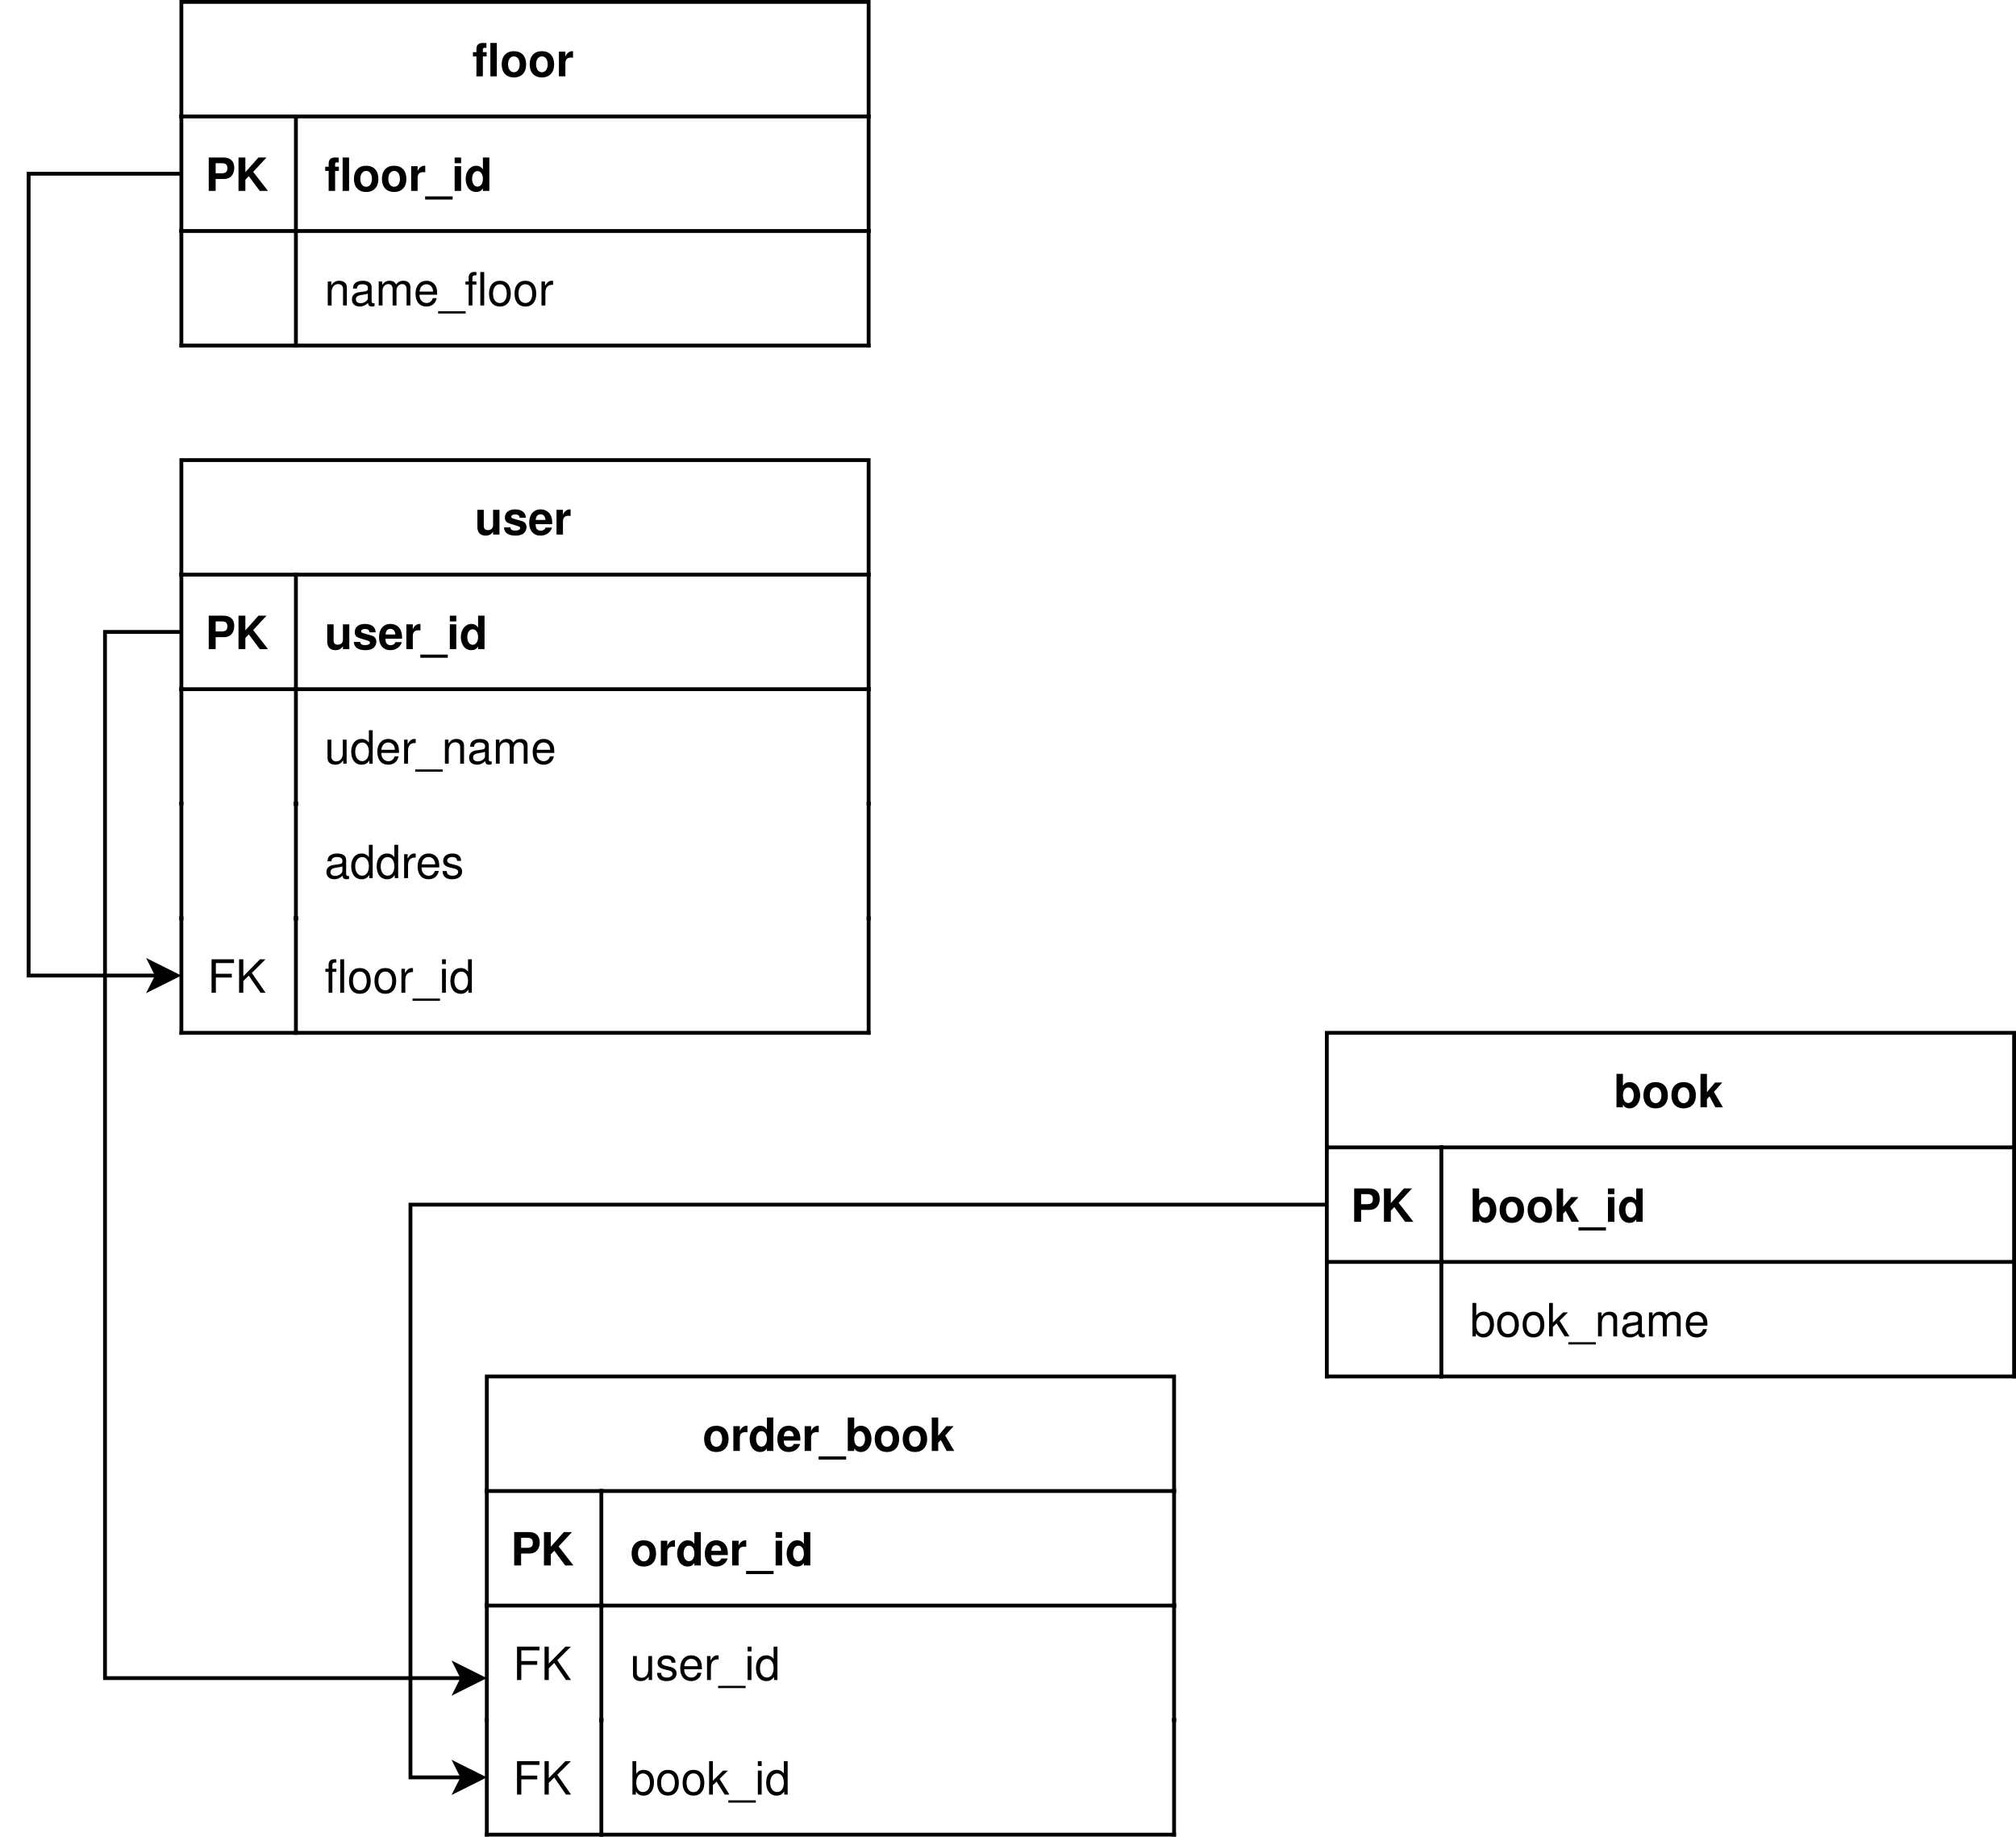
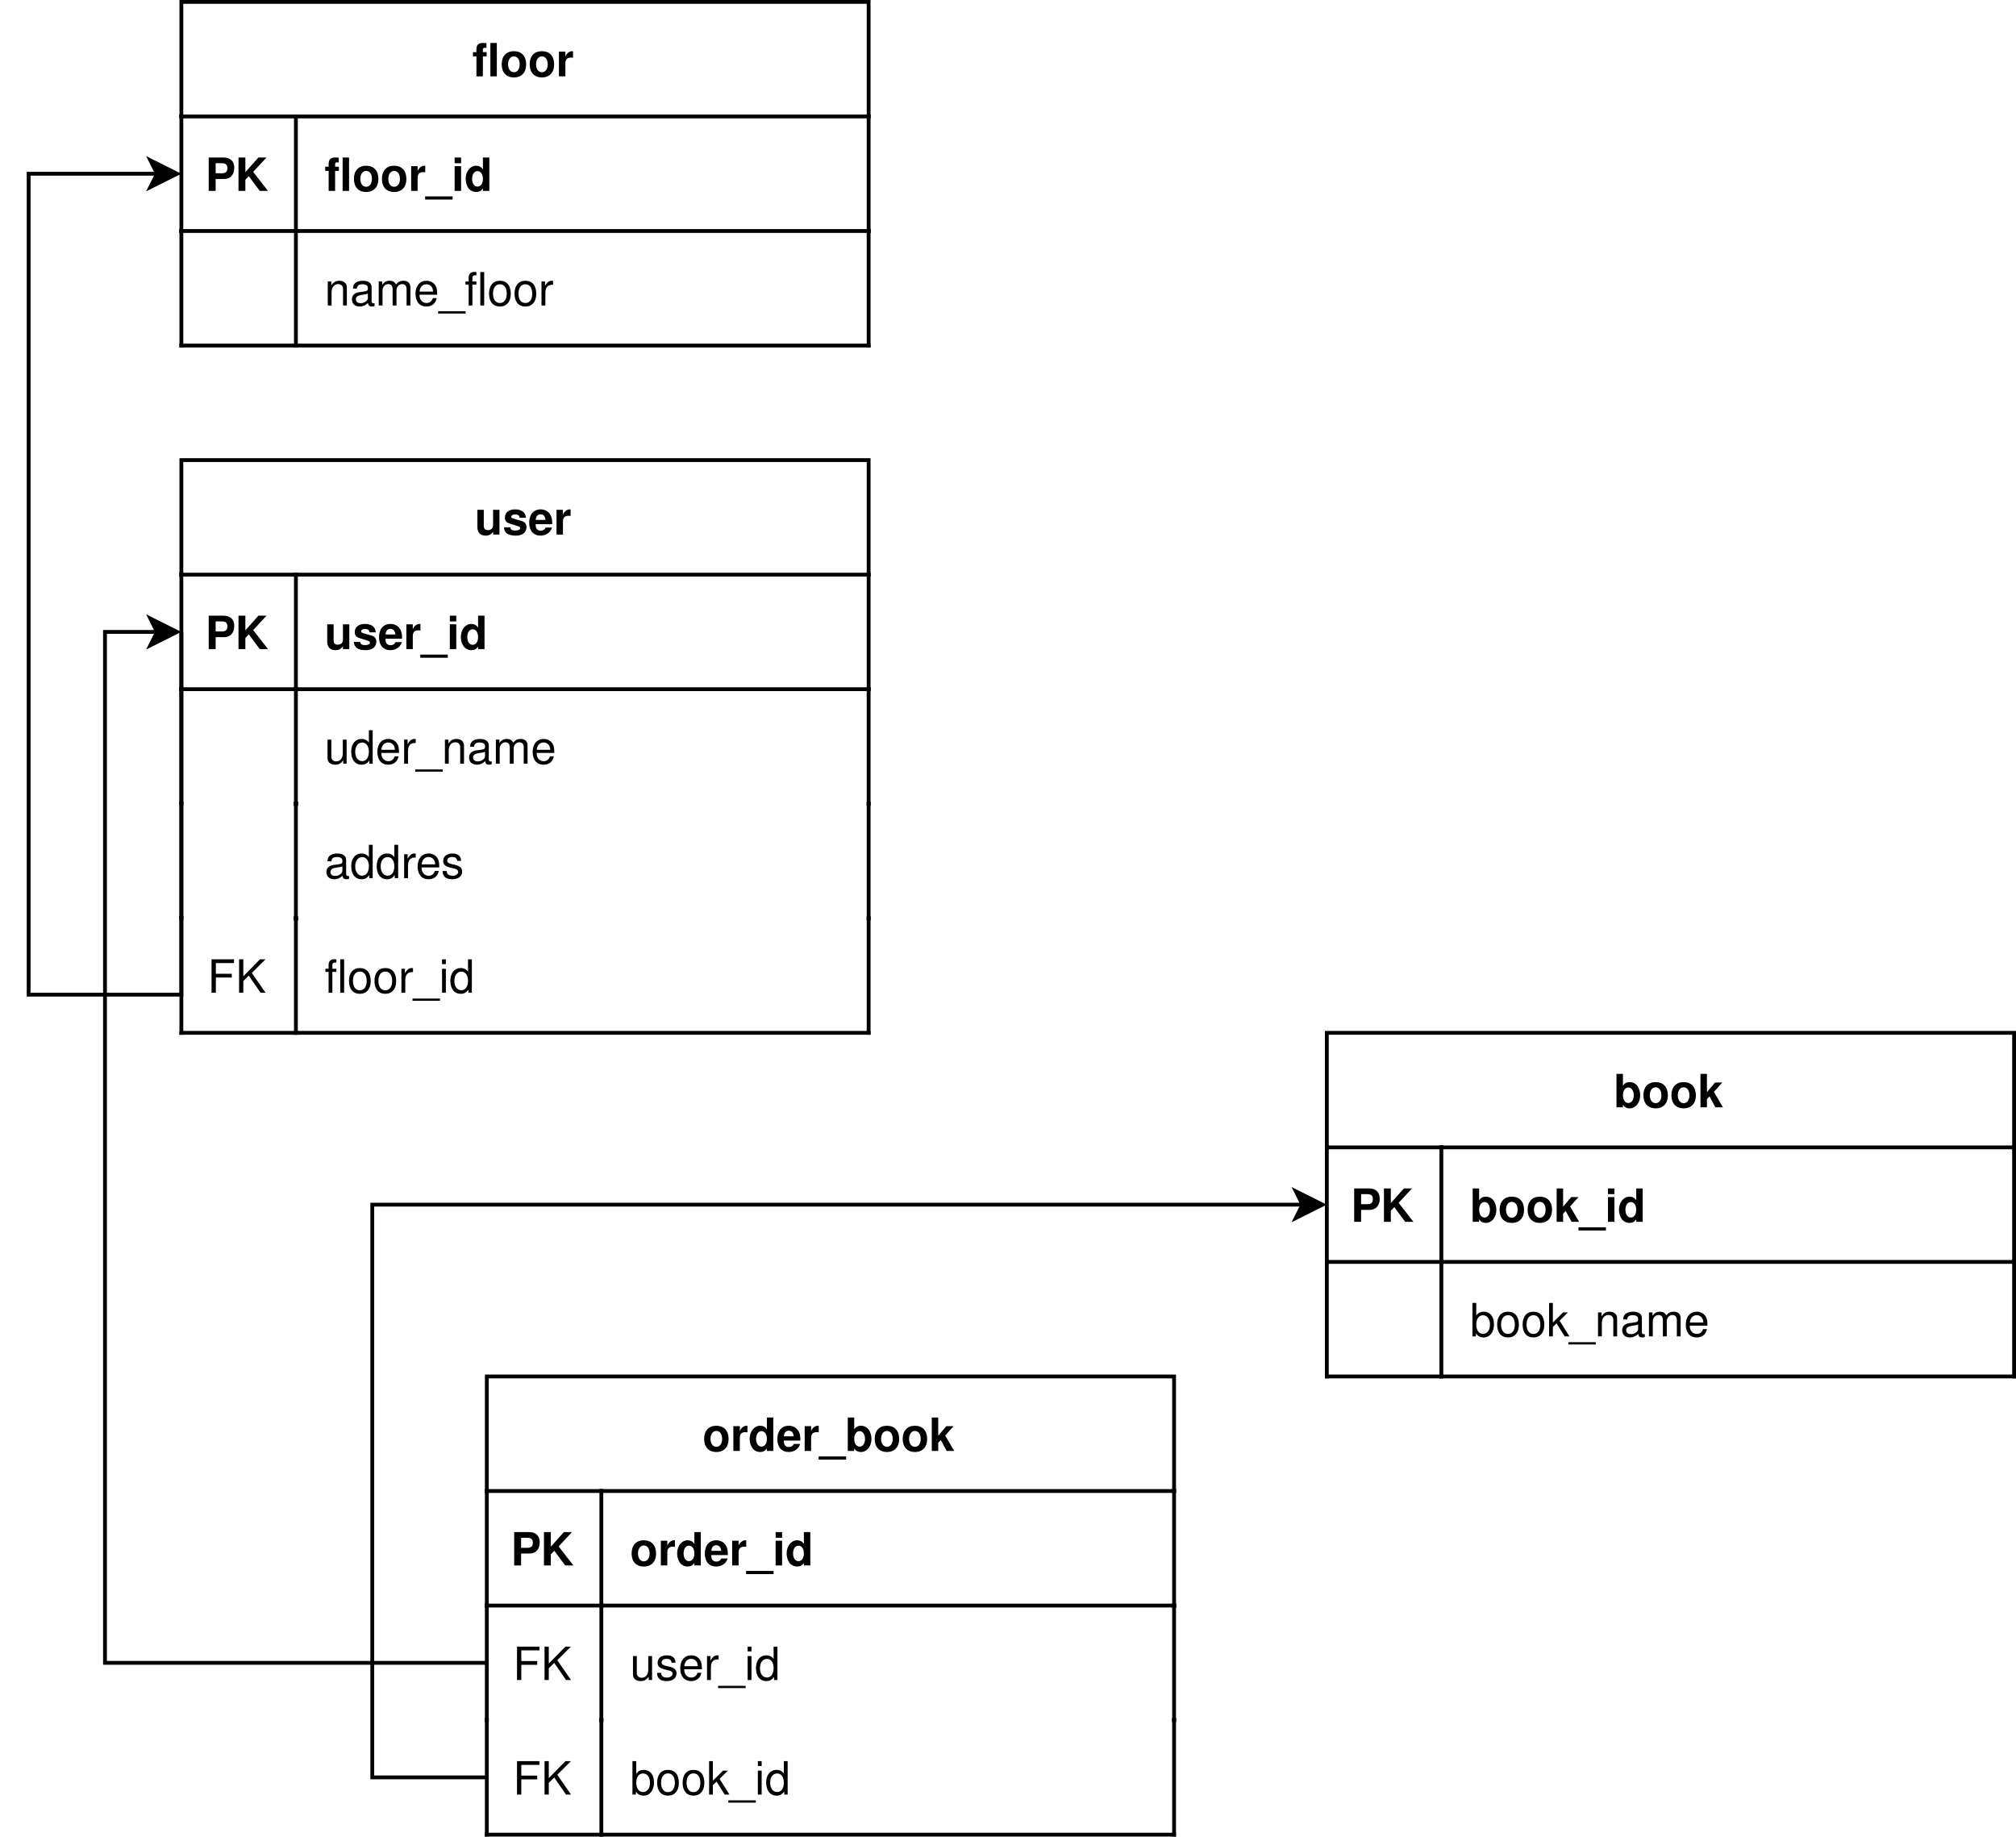
- <svg xmlns="http://www.w3.org/2000/svg" version="1.1" width="528px" height="481px" viewBox="-0.5 -0.5 528 481" content="&lt;mxfile host=&quot;app.diagrams.net&quot; modified=&quot;2022-09-19T13:17:52.466Z&quot; agent=&quot;5.0 (Windows NT 10.0; Win64; x64) AppleWebKit/537.36 (KHTML, like Gecko) Chrome/102.0.5.167 YaBrowser/22.7.5.103 Yowser/2.5 Safari/537.36&quot; etag=&quot;ToqMuTeHcjoOHFUDtAYM&quot; version=&quot;20.3.2&quot; type=&quot;device&quot;&gt;&lt;diagram id=&quot;LdwIVfkO3KzNYnqKFQ12&quot; name=&quot;Page-1&quot;&gt;7Vzbkto4EP0aP27KF8zlcWEmSVXY2uzMVs1kX1IaLECJsFhZDJCvX8mS8EWYgR0wF7mKB6stNZL6uI/a3eAEg9nqEwXz6R8kgtjx3WjlBHeO73uu7zvi40ZrKWl121IwoShSnTLBI/oF9UglXaAIJoWOjBDM0LwoHJE4hiNWkAFKybLYbUxw8VvnYAINweMIYFP6hCI2ldKu38nknyGaTPU3e+2evDMDurNaSTIFEVnmRMG9EwwoIUxezVYDiMXm6X2R4z5W3N1MjMKY7TPAbf/75+wZPP0Vjmf/vLpf5j+ePv3WCqSaV4AXasVjTAhVU2ZrvQ989nNxycCLEPUTBihT5gpcLuAGYADFkHKBl7YxBvMEpd2lZIpwNARrsmBakW71x2gFowdpLdGXG27IlYmmUD7myh/VZMRtgNEk5tcjvnbxjX0KEz6XIUiY6qGWBSmDq8oN8zZm4PiFZAYZXfMuakBXGU4jVzWXGQw83WWag0BPyYBC3mSjODMOv1D2OcRWLcNWu830IODWnxKKfgnjYLWZedOl7SWaYRBzHIOoJOqT9LlNTYAwHhBMhH1jEkPDxKJTRMn8b0AnkCnBnKCYpRsR9vmHb83A/RA6IZ/rgLe9rM0/ojtlAxInjHIoCR2QW3QJhVX7jMyVUgzHWj9V+y6uXwhjZHaI/Xc8EiYqFAyCPWEQnAwGoQGDr18qgcCXyxDAD9w3gniCpdlSVwkys22x7dbd3uxweevLzyfhG8/9iPB2UxRFMH6fRVrbLZIzQXCgBZSybFsO1gYw9zwxYPwZWcRRYph1M893WLq93Tl/56POa2/tf2XffjIHIxRPhnJkuwSIsDZArKof0fCoANlLXR0I6TSUsBcluKekhPbZKaG7PwzqcRAwQlrfCfigYykf9Awzx2AGv+8+sV8II9QDAesYIDTPCIsENvGbY8Rv3r5uemPao/vpsKHrOiI4+UxcbgQXmnR94xFcaCljhyZjC+9sfQBXhQfr6FtzUsMIJw3g3mCEswdwbW9/GNxAANd2t5vj1umg7Zt0EHE6EFHcpRNCPQiwjwDMBFxDALUTQO/sBHBAbu8WCKDiherNE4CZuwNRRGFimfevML993t98e9d4/9q9v+ef3f2bLwY/nvuN0GkJoMIiN08A5qu/a0np1wMA6yigY8aEBhJgNIH6ZRzEL2R5nwn6qYDfEFZAI0EJfRhHv4vaRy4dYZAkaCRIg82wo7MzfDVQMwNcIfacu/4mrj+EqnW3yt2609TBjUvXz/lGbpRoZsPSlh4nlybWUwkXJUrIgo7gjo3T5XBMk9M7fM02LGgZhRgw9Fqc8A68fRX8mEOyji0U2fidEsbkQtWoDF+GolarpMgvKZIbYSjiSADrXDfF35UTLn2N1yuUlfILqfCoD0HXPAe9EPJz91nIsSKLGZTSmIG352HlZHWo3SaLWUcWs3vhWcyudVnMrqVZzK6ZxRTe+QrOrKfNYlbhwbozrKaahhFO+hrjDUY4exazZ1cWs2dpFrNnRqwpHdiXxaxCgH0EYJ4QCBWZ7SaKU3e1c978mHDfYtRylH80b+25DWvXEcfJZ+Ny4zjPNWn7xgM5BX37qNtzTe6Wjtr2WK4SEtZxuec2JUl1RHNv8MLZoznPNWuSbjsprZBvIy2YdUlX8juFmhBgIQs0pUkXwAJnL0z1XNtKkxTybWQBM6N3JXmemhBgHwt4ptPPFyNxBzolExIDnK9IKpYXZX2GJLW6eGR/QMbWihXAghGnUJ/0fyqS5DyPUllU9evEd1YCGe8AO72iiiMV8JS+xleHu6q6oopZnbTex/OCa8HVBVS66YKbNyvdKh3X3sitOCvwZvZHhRIE2d89Bvf/AQ==&lt;/diagram&gt;&lt;/mxfile&gt;" style="background-color: rgb(255, 255, 255);">
+ <svg xmlns="http://www.w3.org/2000/svg" version="1.1" width="528px" height="481px" viewBox="-0.5 -0.5 528 481" content="&lt;mxfile host=&quot;app.diagrams.net&quot; modified=&quot;2022-09-20T05:16:57.898Z&quot; agent=&quot;5.0 (Windows NT 10.0; Win64; x64) AppleWebKit/537.36 (KHTML, like Gecko) Chrome/102.0.5.167 YaBrowser/22.7.5.103 Yowser/2.5 Safari/537.36&quot; etag=&quot;vTCzTXFNx7HHyxoVHaxW&quot; version=&quot;20.3.3&quot; type=&quot;device&quot;&gt;&lt;diagram id=&quot;LdwIVfkO3KzNYnqKFQ12&quot; name=&quot;Page-1&quot;&gt;7Vxbd9o4EP41PLbHF0zMYyFpek6SbTbZ3aT70qNgAdrKllcWt/76SliyjRWonTgm2D6HB2s8EmLmm/kYj6Bnj/31JQXh/IZ4EPcsw1v37POeZZmGZfXEy/A2saTvDmLBjCJPKqWCe/QTqplSukAejHYUGSGYoXBXOCFBACdsRwYoJatdtSnBu+8aghnUBPcTgHXpA/LYPJa61lkq/wLRbK7e2RwM4zs+UMryk0Rz4JFVRmRf9OwxJYTFV/56DLEwnrJLPO/znrvJxigMWJEJxuD/r/4jePjTmfr/Lo2r8L+Hyw99O15mCfBCfuIpJoTKLbONsgPffSguGXgSolHEAGXSXbbBBdwBDKAAUi4wt2OMQRihrXosmSPsXYMNWTC1kBqNpmgNvbvYW0KXO+6aLyaGYvEpX/xebkbcBhjNAn494Z9dvOOIwojv5RpETGro1pEGW0LK4Dojkta6hMSHjG64irzrSscp5MrhKoWBqVTmGQgMpQxI5M2ShVPn8AvpnzK+6mu+OuymOwG30ZxQ9FM4B0tjZl23Ha+Qj0HAcQy8nGhEtnG7dQHCeEwwEf4NSAA1Fwslj5LwL0BnkElBSFDAtoZwRvzFTTM2Pjo9h+91zMdmOuYvoU7ZmAQRoxxKYg3IPbqCwqsjRkK5KIZTtT6VdhfXT4Qx4u/1/2H8/x4VEgZ2QRjYbwYDR4PB7dVeIHALMATwHc+NIJjh2G3bVAlStz3j22etnVg4b/p8fBJuT55HRLabI8+DQQmP9At7JOMCu6QH5GKpWUqvBjDPPAFgPEYWgRdpbk32+QpPD55Pzt/5rOP6W+XfWHcUhWCCgtl1PHOQA4RTGyDW+0PUqRQghZarAyFnHSUUogTjLSlhcHRKcIvDoJ4EAT2k1nstH5wVdkfj+WCouTkAPvx++Bv7O2GEeiDQOgZw9O8Iiwh29VtPq9/Momk6cW3ledrp6LryCi4JgNOp4BydrptUwTkdYyem0BlbZOd2FXAl8NA6+lac1DFCdQVceUY4egE3MIvD4NQKuATiHR0MLJ0OPE4Hoop774RQDwLaRwB6A64jgNoJYHh0AijR2zs5Aij+QLXxBKD37oDnURg1OfsXd3/7sr/+9K7L/rVnf9M6evrXHwx+PvYToQoJoLhHGk8A+qO/U2np1wOA1lGAq1PAEyE/DtNArxUNHDvXwbHNgnn6zY7guV0Dp/IGjnt6DRy32Q0ct2vgJKbQGzgiO58AXVfYwCmBh9bRt6KajhGqq+DKM8LRGzjDBjdwEoh3dDDUGzhbOmh4A6cEAtpHAPo3BEJFU6+r4uRdlZyT31EVPYdnvVW2No2OtSuv45JAOJ06zjR02m5SIZfivKNu09C5O07UrarlykCidVxuGt1pjMqrufK8cPRqzjT04xgN6selMO9owTT0IxknckS7JgS0kAW6UxnvgAWOfibPNBp9KiOFeccCpqF39E6kz1MTAprMAjdXhvFw8dWcrC78H8s74n+5Pv+gV4saEqA3g6osi+DM59a+SEUjGHifxD9Q8bsTDKIITQRJMB/31MM5vneomIBPppvH7OCbGHx01PB8nb15rugCrhF7zFxnZvFROkkM1BwdH/I5SEQWdAIPQEb9losp7tmnqP61Q9ioaGp5zvNKRiEGDC3hznYPoOtW8GEGt4pNJLkkPw5WS8SfXM5K0aQt1O/nFspDM7aMthBHAthk1CRf791w/uiLLNv3butV6q6Ti6B4ty+Np4G1tpefvq3/vhlcbfq34T9/kFUL4ikH9ZcFWPLN/LcRFofiewkou6qAst8ooPJdiDPn4LZy6pZRQ4gUePhUbYi8AOovDatKQ2RQMETcLkTKhIhp776PYxyOkby+7bwqSPgw/TfMWD39T1H74hc=&lt;/diagram&gt;&lt;/mxfile&gt;">
  <defs>
    <clipPath id="mx-clip-47-30-30-30-0">
      <rect x="47" y="30" width="30" height="30" />
    </clipPath>
    <clipPath id="mx-clip-83-30-144-30-0">
      <rect x="83" y="30" width="144" height="30" />
    </clipPath>
    <clipPath id="mx-clip-83-60-144-30-0">
      <rect x="83" y="60" width="144" height="30" />
    </clipPath>
    <clipPath id="mx-clip-47-150-30-30-0">
      <rect x="47" y="150" width="30" height="30" />
    </clipPath>
    <clipPath id="mx-clip-83-150-144-30-0">
      <rect x="83" y="150" width="144" height="30" />
    </clipPath>
    <clipPath id="mx-clip-83-180-144-30-0">
      <rect x="83" y="180" width="144" height="30" />
    </clipPath>
    <clipPath id="mx-clip-83-210-144-30-0">
      <rect x="83" y="210" width="144" height="30" />
    </clipPath>
    <clipPath id="mx-clip-47-240-30-30-0">
      <rect x="47" y="240" width="30" height="30" />
    </clipPath>
    <clipPath id="mx-clip-83-240-144-30-0">
      <rect x="83" y="240" width="144" height="30" />
    </clipPath>
    <clipPath id="mx-clip-347-300-30-30-0">
      <rect x="347" y="300" width="30" height="30" />
    </clipPath>
    <clipPath id="mx-clip-383-300-144-30-0">
      <rect x="383" y="300" width="144" height="30" />
    </clipPath>
    <clipPath id="mx-clip-383-330-144-30-0">
      <rect x="383" y="330" width="144" height="30" />
    </clipPath>
    <clipPath id="mx-clip-127-390-30-30-0">
      <rect x="127" y="390" width="30" height="30" />
    </clipPath>
    <clipPath id="mx-clip-163-390-144-30-0">
      <rect x="163" y="390" width="144" height="30" />
    </clipPath>
    <clipPath id="mx-clip-127-420-30-30-0">
      <rect x="127" y="420" width="30" height="30" />
    </clipPath>
    <clipPath id="mx-clip-163-420-144-30-0">
      <rect x="163" y="420" width="144" height="30" />
    </clipPath>
    <clipPath id="mx-clip-127-450-30-30-0">
      <rect x="127" y="450" width="30" height="30" />
    </clipPath>
    <clipPath id="mx-clip-163-450-144-30-0">
      <rect x="163" y="450" width="144" height="30" />
    </clipPath>
  </defs>
  <g>
    <path d="M 47 30 L 47 0 L 227 0 L 227 30" fill="rgb(255, 255, 255)" stroke="rgb(0, 0, 0)" stroke-miterlimit="10" pointer-events="all" />
    <path d="M 47 30 L 47 90 L 227 90 L 227 30" fill="none" stroke="rgb(0, 0, 0)" stroke-miterlimit="10" pointer-events="none" />
    <path d="M 47 30 L 227 30" fill="none" stroke="rgb(0, 0, 0)" stroke-miterlimit="10" pointer-events="none" />
    <path d="M 77 30 L 77 60 L 77 90" fill="none" stroke="rgb(0, 0, 0)" stroke-miterlimit="10" pointer-events="none" />
    <g fill="rgb(0, 0, 0)" font-family="Helvetica" font-weight="bold" pointer-events="none" text-anchor="middle" font-size="12px">
      <text x="136.5" y="19.5">floor</text>
    </g>
    <path d="M 47 30 M 227 30 M 227 60 L 47 60" fill="none" stroke="rgb(0, 0, 0)" stroke-linecap="square" stroke-miterlimit="10" pointer-events="none" />
    <path d="M 47 30 M 77 30 M 77 60 M 47 60" fill="none" stroke="rgb(0, 0, 0)" stroke-linecap="square" stroke-miterlimit="10" pointer-events="none" />
    <g fill="rgb(0, 0, 0)" font-family="Helvetica" font-weight="bold" pointer-events="none" clip-path="url(#mx-clip-47-30-30-30-0)" text-anchor="middle" font-size="12px">
      <text x="61.5" y="49.5">PK</text>
    </g>
    <path d="M 77 30 M 227 30 M 227 60 M 77 60" fill="none" stroke="rgb(0, 0, 0)" stroke-linecap="square" stroke-miterlimit="10" pointer-events="none" />
    <g fill="rgb(0, 0, 0)" font-family="Helvetica" font-weight="bold" text-decoration="underline" pointer-events="none" clip-path="url(#mx-clip-83-30-144-30-0)" font-size="12px">
      <text x="84.5" y="49.5">floor_id</text>
    </g>
    <path d="M 47 60 M 77 60 M 77 90 M 47 90" fill="none" stroke="rgb(0, 0, 0)" stroke-linecap="square" stroke-miterlimit="10" pointer-events="none" />
    <path d="M 77 60 M 227 60 M 227 90 M 77 90" fill="none" stroke="rgb(0, 0, 0)" stroke-linecap="square" stroke-miterlimit="10" pointer-events="none" />
    <g fill="rgb(0, 0, 0)" font-family="Helvetica" pointer-events="none" clip-path="url(#mx-clip-83-60-144-30-0)" font-size="12px">
      <text x="84.5" y="79.5">name_floor</text>
    </g>
    <path d="M 47 150 L 47 120 L 227 120 L 227 150" fill="rgb(255, 255, 255)" stroke="rgb(0, 0, 0)" stroke-miterlimit="10" pointer-events="none" />
    <path d="M 47 150 L 47 270 L 227 270 L 227 150" fill="none" stroke="rgb(0, 0, 0)" stroke-miterlimit="10" pointer-events="none" />
    <path d="M 47 150 L 227 150" fill="none" stroke="rgb(0, 0, 0)" stroke-miterlimit="10" pointer-events="none" />
    <path d="M 77 150 L 77 180 L 77 210 L 77 240 L 77 270" fill="none" stroke="rgb(0, 0, 0)" stroke-miterlimit="10" pointer-events="none" />
    <g fill="rgb(0, 0, 0)" font-family="Helvetica" font-weight="bold" pointer-events="none" text-anchor="middle" font-size="12px">
      <text x="136.5" y="139.5">user</text>
    </g>
    <path d="M 47 150 M 227 150 M 227 180 L 47 180" fill="none" stroke="rgb(0, 0, 0)" stroke-linecap="square" stroke-miterlimit="10" pointer-events="none" />
    <path d="M 47 150 M 77 150 M 77 180 M 47 180" fill="none" stroke="rgb(0, 0, 0)" stroke-linecap="square" stroke-miterlimit="10" pointer-events="none" />
    <g fill="rgb(0, 0, 0)" font-family="Helvetica" font-weight="bold" pointer-events="none" clip-path="url(#mx-clip-47-150-30-30-0)" text-anchor="middle" font-size="12px">
      <text x="61.5" y="169.5">PK</text>
    </g>
    <path d="M 77 150 M 227 150 M 227 180 M 77 180" fill="none" stroke="rgb(0, 0, 0)" stroke-linecap="square" stroke-miterlimit="10" pointer-events="none" />
    <g fill="rgb(0, 0, 0)" font-family="Helvetica" font-weight="bold" text-decoration="underline" pointer-events="none" clip-path="url(#mx-clip-83-150-144-30-0)" font-size="12px">
      <text x="84.5" y="169.5">user_id</text>
    </g>
    <path d="M 47 180 M 77 180 M 77 210 M 47 210" fill="none" stroke="rgb(0, 0, 0)" stroke-linecap="square" stroke-miterlimit="10" pointer-events="none" />
    <path d="M 77 180 M 227 180 M 227 210 M 77 210" fill="none" stroke="rgb(0, 0, 0)" stroke-linecap="square" stroke-miterlimit="10" pointer-events="none" />
    <g fill="rgb(0, 0, 0)" font-family="Helvetica" pointer-events="none" clip-path="url(#mx-clip-83-180-144-30-0)" font-size="12px">
      <text x="84.5" y="199.5">uder_name</text>
    </g>
    <path d="M 47 210 M 77 210 M 77 240 M 47 240" fill="none" stroke="rgb(0, 0, 0)" stroke-linecap="square" stroke-miterlimit="10" pointer-events="none" />
    <path d="M 77 210 M 227 210 M 227 240 M 77 240" fill="none" stroke="rgb(0, 0, 0)" stroke-linecap="square" stroke-miterlimit="10" pointer-events="none" />
    <g fill="rgb(0, 0, 0)" font-family="Helvetica" pointer-events="none" clip-path="url(#mx-clip-83-210-144-30-0)" font-size="12px">
      <text x="84.5" y="229.5">addres</text>
    </g>
    <path d="M 47 240 M 77 240 M 77 270 M 47 270" fill="none" stroke="rgb(0, 0, 0)" stroke-linecap="square" stroke-miterlimit="10" pointer-events="none" />
    <g fill="rgb(0, 0, 0)" font-family="Helvetica" pointer-events="none" clip-path="url(#mx-clip-47-240-30-30-0)" text-anchor="middle" font-size="12px">
      <text x="61.5" y="259.5">FK</text>
    </g>
    <path d="M 77 240 M 227 240 M 227 270 M 77 270" fill="none" stroke="rgb(0, 0, 0)" stroke-linecap="square" stroke-miterlimit="10" pointer-events="none" />
    <g fill="rgb(0, 0, 0)" font-family="Helvetica" pointer-events="none" clip-path="url(#mx-clip-83-240-144-30-0)" font-size="12px">
      <text x="84.5" y="259.5">floor_id</text>
    </g>
-     <path d="M 47 45 L 7 45 L 7 255 L 40.63 255" fill="none" stroke="rgb(0, 0, 0)" stroke-miterlimit="10" pointer-events="none" />
-     <path d="M 45.88 255 L 38.88 258.5 L 40.63 255 L 38.88 251.5 Z" fill="rgb(0, 0, 0)" stroke="rgb(0, 0, 0)" stroke-miterlimit="10" pointer-events="none" />
    <path d="M 347 300 L 347 270 L 527 270 L 527 300" fill="rgb(255, 255, 255)" stroke="rgb(0, 0, 0)" stroke-miterlimit="10" pointer-events="none" />
    <path d="M 347 300 L 347 360 L 527 360 L 527 300" fill="none" stroke="rgb(0, 0, 0)" stroke-miterlimit="10" pointer-events="none" />
    <path d="M 347 300 L 527 300" fill="none" stroke="rgb(0, 0, 0)" stroke-miterlimit="10" pointer-events="none" />
    <path d="M 377 300 L 377 330 L 377 360" fill="none" stroke="rgb(0, 0, 0)" stroke-miterlimit="10" pointer-events="none" />
    <g fill="rgb(0, 0, 0)" font-family="Helvetica" font-weight="bold" pointer-events="none" text-anchor="middle" font-size="12px">
      <text x="436.5" y="289.5">book</text>
    </g>
    <path d="M 347 300 M 527 300 M 527 330 L 347 330" fill="none" stroke="rgb(0, 0, 0)" stroke-linecap="square" stroke-miterlimit="10" pointer-events="none" />
    <path d="M 347 300 M 377 300 M 377 330 M 347 330" fill="none" stroke="rgb(0, 0, 0)" stroke-linecap="square" stroke-miterlimit="10" pointer-events="none" />
    <g fill="rgb(0, 0, 0)" font-family="Helvetica" font-weight="bold" pointer-events="none" clip-path="url(#mx-clip-347-300-30-30-0)" text-anchor="middle" font-size="12px">
      <text x="361.5" y="319.5">PK</text>
    </g>
    <path d="M 377 300 M 527 300 M 527 330 M 377 330" fill="none" stroke="rgb(0, 0, 0)" stroke-linecap="square" stroke-miterlimit="10" pointer-events="none" />
    <g fill="rgb(0, 0, 0)" font-family="Helvetica" font-weight="bold" text-decoration="underline" pointer-events="none" clip-path="url(#mx-clip-383-300-144-30-0)" font-size="12px">
      <text x="384.5" y="319.5">book_id</text>
    </g>
    <path d="M 347 330 M 377 330 M 377 360 M 347 360" fill="none" stroke="rgb(0, 0, 0)" stroke-linecap="square" stroke-miterlimit="10" pointer-events="none" />
    <path d="M 377 330 M 527 330 M 527 360 M 377 360" fill="none" stroke="rgb(0, 0, 0)" stroke-linecap="square" stroke-miterlimit="10" pointer-events="none" />
    <g fill="rgb(0, 0, 0)" font-family="Helvetica" pointer-events="none" clip-path="url(#mx-clip-383-330-144-30-0)" font-size="12px">
      <text x="384.5" y="349.5">book_name</text>
    </g>
    <path d="M 127 390 L 127 360 L 307 360 L 307 390" fill="rgb(255, 255, 255)" stroke="rgb(0, 0, 0)" stroke-miterlimit="10" pointer-events="none" />
    <path d="M 127 390 L 127 480 L 307 480 L 307 390" fill="none" stroke="rgb(0, 0, 0)" stroke-miterlimit="10" pointer-events="none" />
    <path d="M 127 390 L 307 390" fill="none" stroke="rgb(0, 0, 0)" stroke-miterlimit="10" pointer-events="none" />
    <path d="M 157 390 L 157 420 L 157 450 L 157 480" fill="none" stroke="rgb(0, 0, 0)" stroke-miterlimit="10" pointer-events="none" />
    <g fill="rgb(0, 0, 0)" font-family="Helvetica" font-weight="bold" pointer-events="none" text-anchor="middle" font-size="12px">
      <text x="216.5" y="379.5">order_book</text>
    </g>
    <path d="M 127 390 M 307 390 M 307 420 L 127 420" fill="none" stroke="rgb(0, 0, 0)" stroke-linecap="square" stroke-miterlimit="10" pointer-events="none" />
    <path d="M 127 390 M 157 390 M 157 420 M 127 420" fill="none" stroke="rgb(0, 0, 0)" stroke-linecap="square" stroke-miterlimit="10" pointer-events="none" />
    <g fill="rgb(0, 0, 0)" font-family="Helvetica" font-weight="bold" pointer-events="none" clip-path="url(#mx-clip-127-390-30-30-0)" text-anchor="middle" font-size="12px">
      <text x="141.5" y="409.5">PK</text>
    </g>
    <path d="M 157 390 M 307 390 M 307 420 M 157 420" fill="none" stroke="rgb(0, 0, 0)" stroke-linecap="square" stroke-miterlimit="10" pointer-events="none" />
    <g fill="rgb(0, 0, 0)" font-family="Helvetica" font-weight="bold" text-decoration="underline" pointer-events="none" clip-path="url(#mx-clip-163-390-144-30-0)" font-size="12px">
      <text x="164.5" y="409.5">order_id</text>
    </g>
    <path d="M 127 420 M 157 420 M 157 450 M 127 450" fill="none" stroke="rgb(0, 0, 0)" stroke-linecap="square" stroke-miterlimit="10" pointer-events="none" />
    <g fill="rgb(0, 0, 0)" font-family="Helvetica" pointer-events="none" clip-path="url(#mx-clip-127-420-30-30-0)" text-anchor="middle" font-size="12px">
      <text x="141.5" y="439.5">FK</text>
    </g>
    <path d="M 157 420 M 307 420 M 307 450 M 157 450" fill="none" stroke="rgb(0, 0, 0)" stroke-linecap="square" stroke-miterlimit="10" pointer-events="none" />
    <g fill="rgb(0, 0, 0)" font-family="Helvetica" pointer-events="none" clip-path="url(#mx-clip-163-420-144-30-0)" font-size="12px">
      <text x="164.5" y="439.5">user_id</text>
    </g>
    <path d="M 127 450 M 157 450 M 157 480 M 127 480" fill="none" stroke="rgb(0, 0, 0)" stroke-linecap="square" stroke-miterlimit="10" pointer-events="none" />
    <g fill="rgb(0, 0, 0)" font-family="Helvetica" pointer-events="none" clip-path="url(#mx-clip-127-450-30-30-0)" text-anchor="middle" font-size="12px">
      <text x="141.5" y="469.5">FK</text>
    </g>
    <path d="M 157 450 M 307 450 M 307 480 M 157 480" fill="none" stroke="rgb(0, 0, 0)" stroke-linecap="square" stroke-miterlimit="10" pointer-events="none" />
    <g fill="rgb(0, 0, 0)" font-family="Helvetica" pointer-events="none" clip-path="url(#mx-clip-163-450-144-30-0)" font-size="12px">
      <text x="164.5" y="469.5">book_id</text>
    </g>
-     <path d="M 47 165 L 27 165 L 27 439 L 120.63 439" fill="none" stroke="rgb(0, 0, 0)" stroke-miterlimit="10" pointer-events="none" />
-     <path d="M 125.88 439 L 118.88 442.5 L 120.63 439 L 118.88 435.5 Z" fill="rgb(0, 0, 0)" stroke="rgb(0, 0, 0)" stroke-miterlimit="10" pointer-events="none" />
-     <path d="M 347 315 L 107 315 L 107 465 L 120.63 465" fill="none" stroke="rgb(0, 0, 0)" stroke-miterlimit="10" pointer-events="none" />
-     <path d="M 125.88 465 L 118.88 468.5 L 120.63 465 L 118.88 461.5 Z" fill="rgb(0, 0, 0)" stroke="rgb(0, 0, 0)" stroke-miterlimit="10" pointer-events="none" />
+     <path d="M 47 165 L 47 260 L 7 260 L 7 45 L 40.63 45" fill="none" stroke="rgb(0, 0, 0)" stroke-miterlimit="10" pointer-events="none" />
+     <path d="M 45.88 45 L 38.88 48.5 L 40.63 45 L 38.88 41.5 Z" fill="rgb(0, 0, 0)" stroke="rgb(0, 0, 0)" stroke-miterlimit="10" pointer-events="none" />
+     <path d="M 127 435 L 27 435 L 27 165 L 40.63 165" fill="none" stroke="rgb(0, 0, 0)" stroke-miterlimit="10" pointer-events="none" />
+     <path d="M 45.88 165 L 38.88 168.5 L 40.63 165 L 38.88 161.5 Z" fill="rgb(0, 0, 0)" stroke="rgb(0, 0, 0)" stroke-miterlimit="10" pointer-events="none" />
+     <path d="M 127 465 L 97 465 L 97 315 L 340.63 315" fill="none" stroke="rgb(0, 0, 0)" stroke-miterlimit="10" pointer-events="none" />
+     <path d="M 345.88 315 L 338.88 318.5 L 340.63 315 L 338.88 311.5 Z" fill="rgb(0, 0, 0)" stroke="rgb(0, 0, 0)" stroke-miterlimit="10" pointer-events="none" />
  </g>
</svg>
